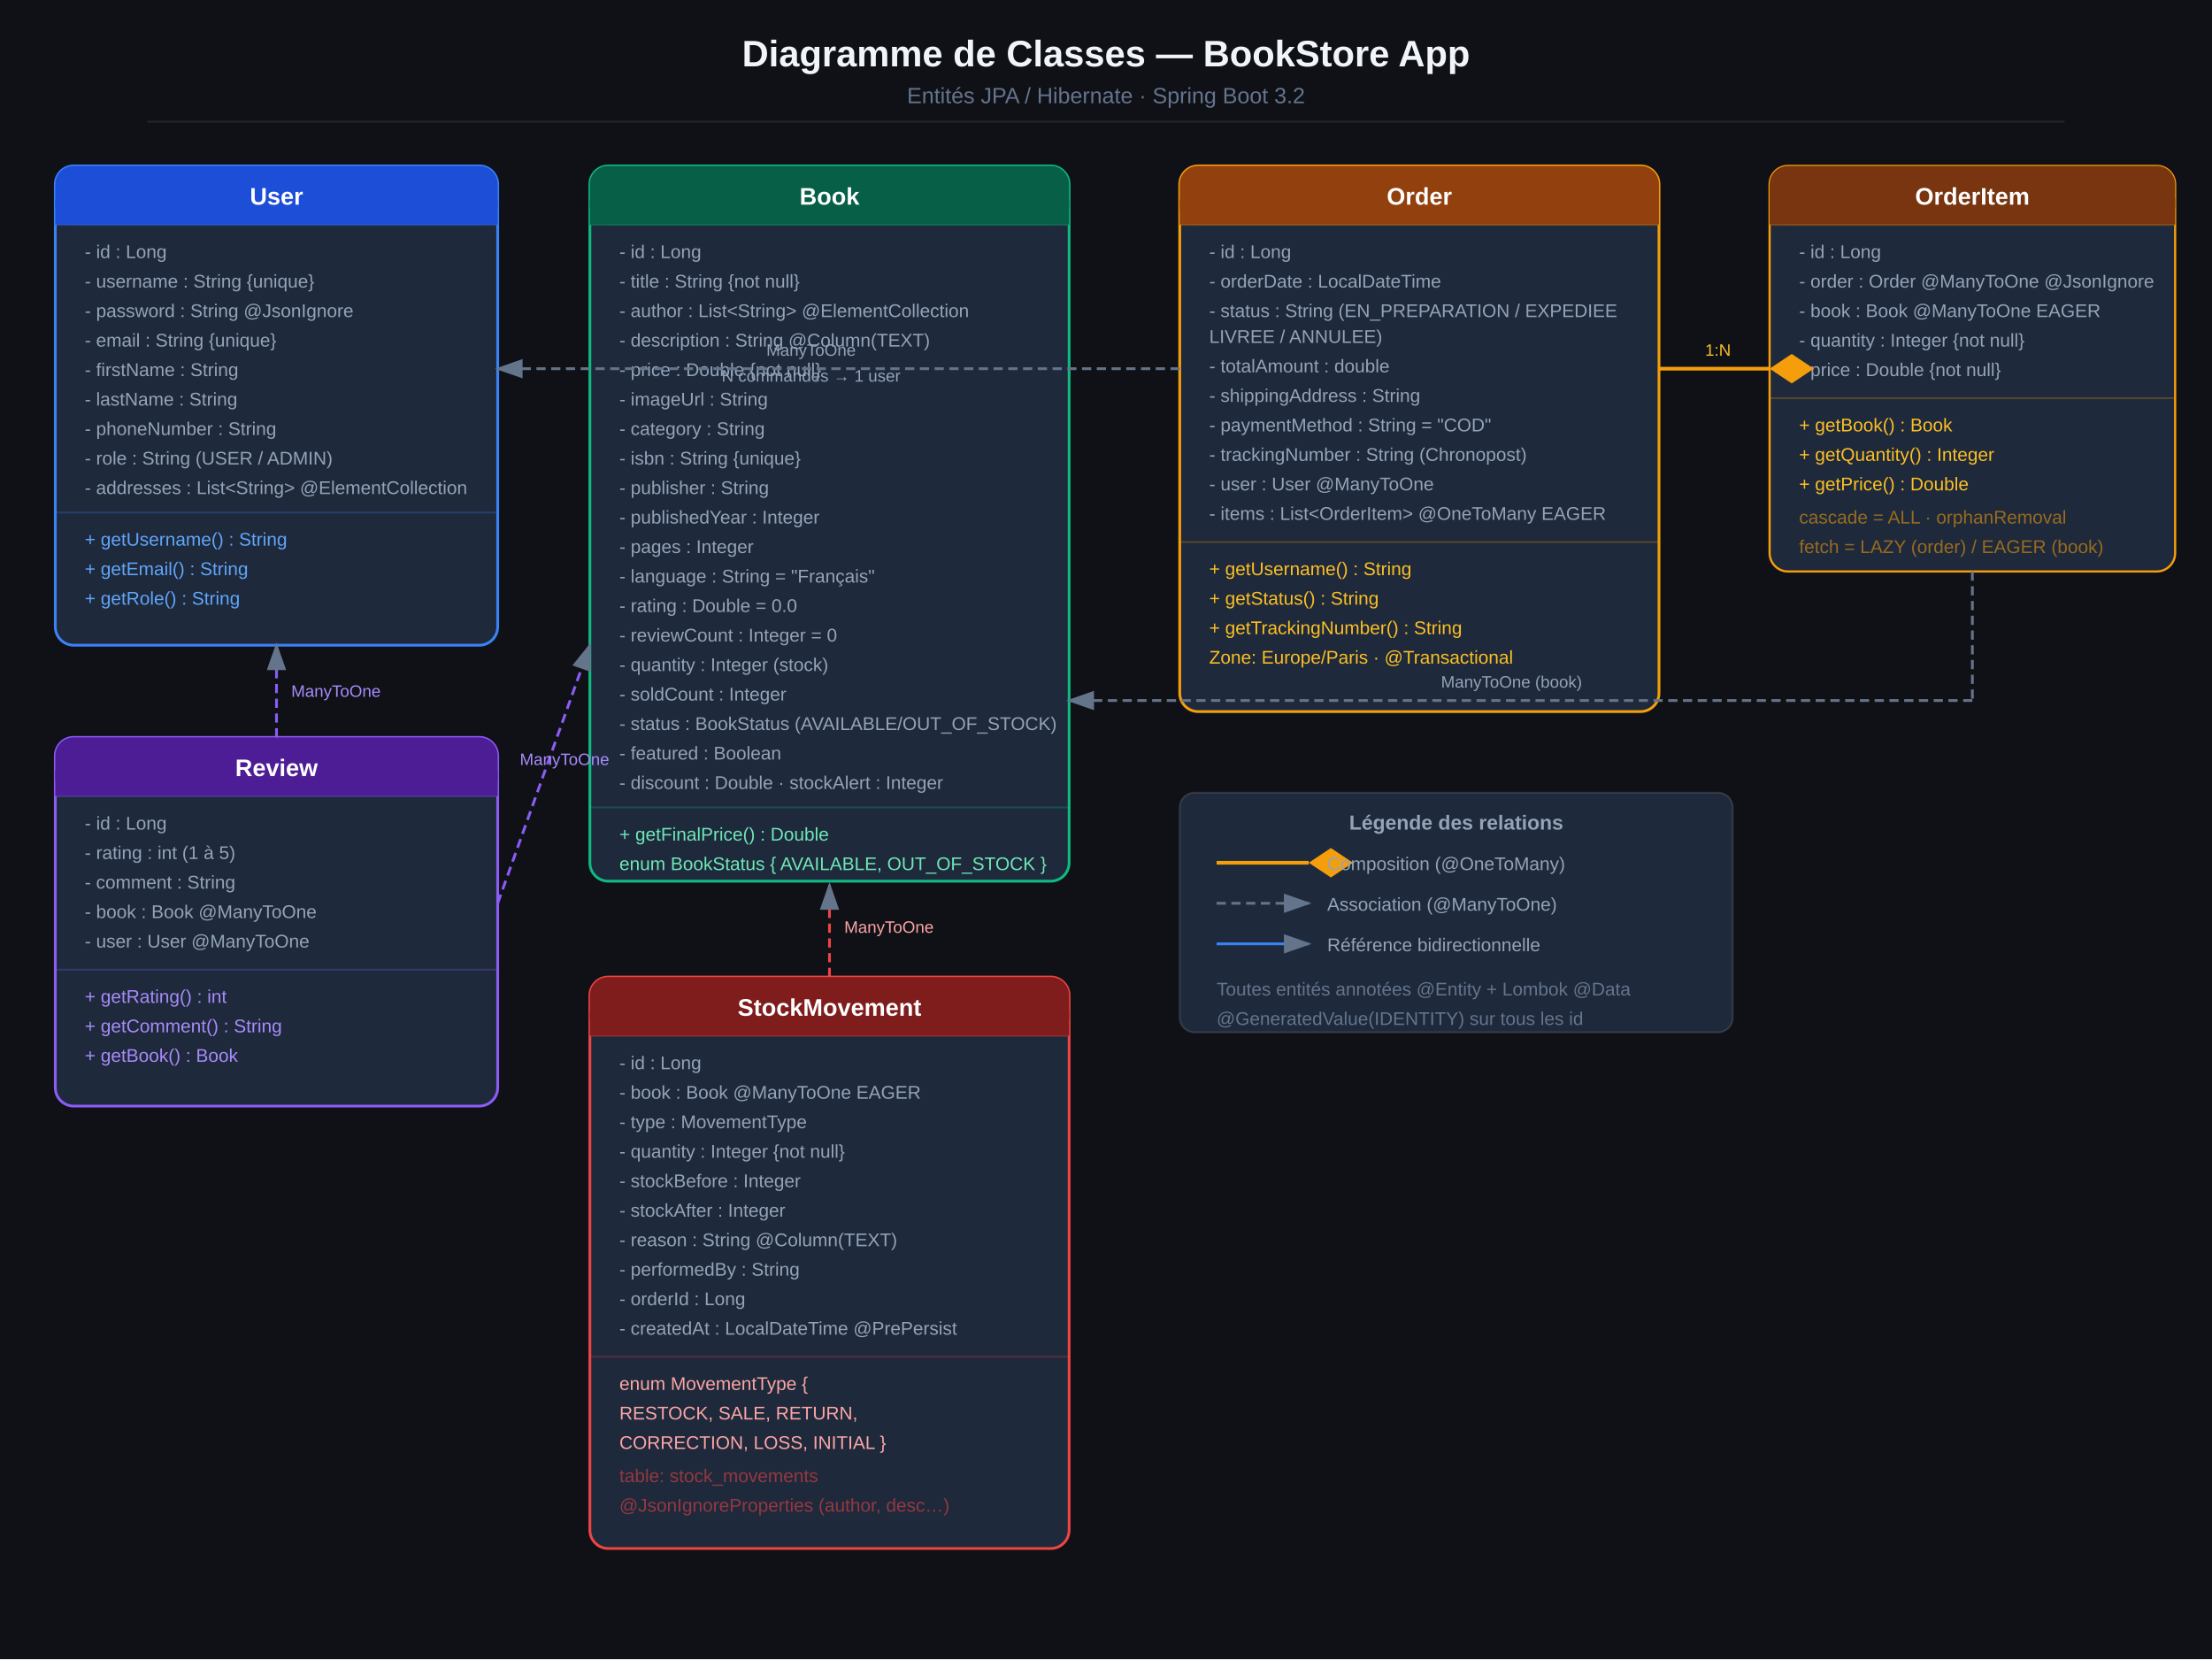
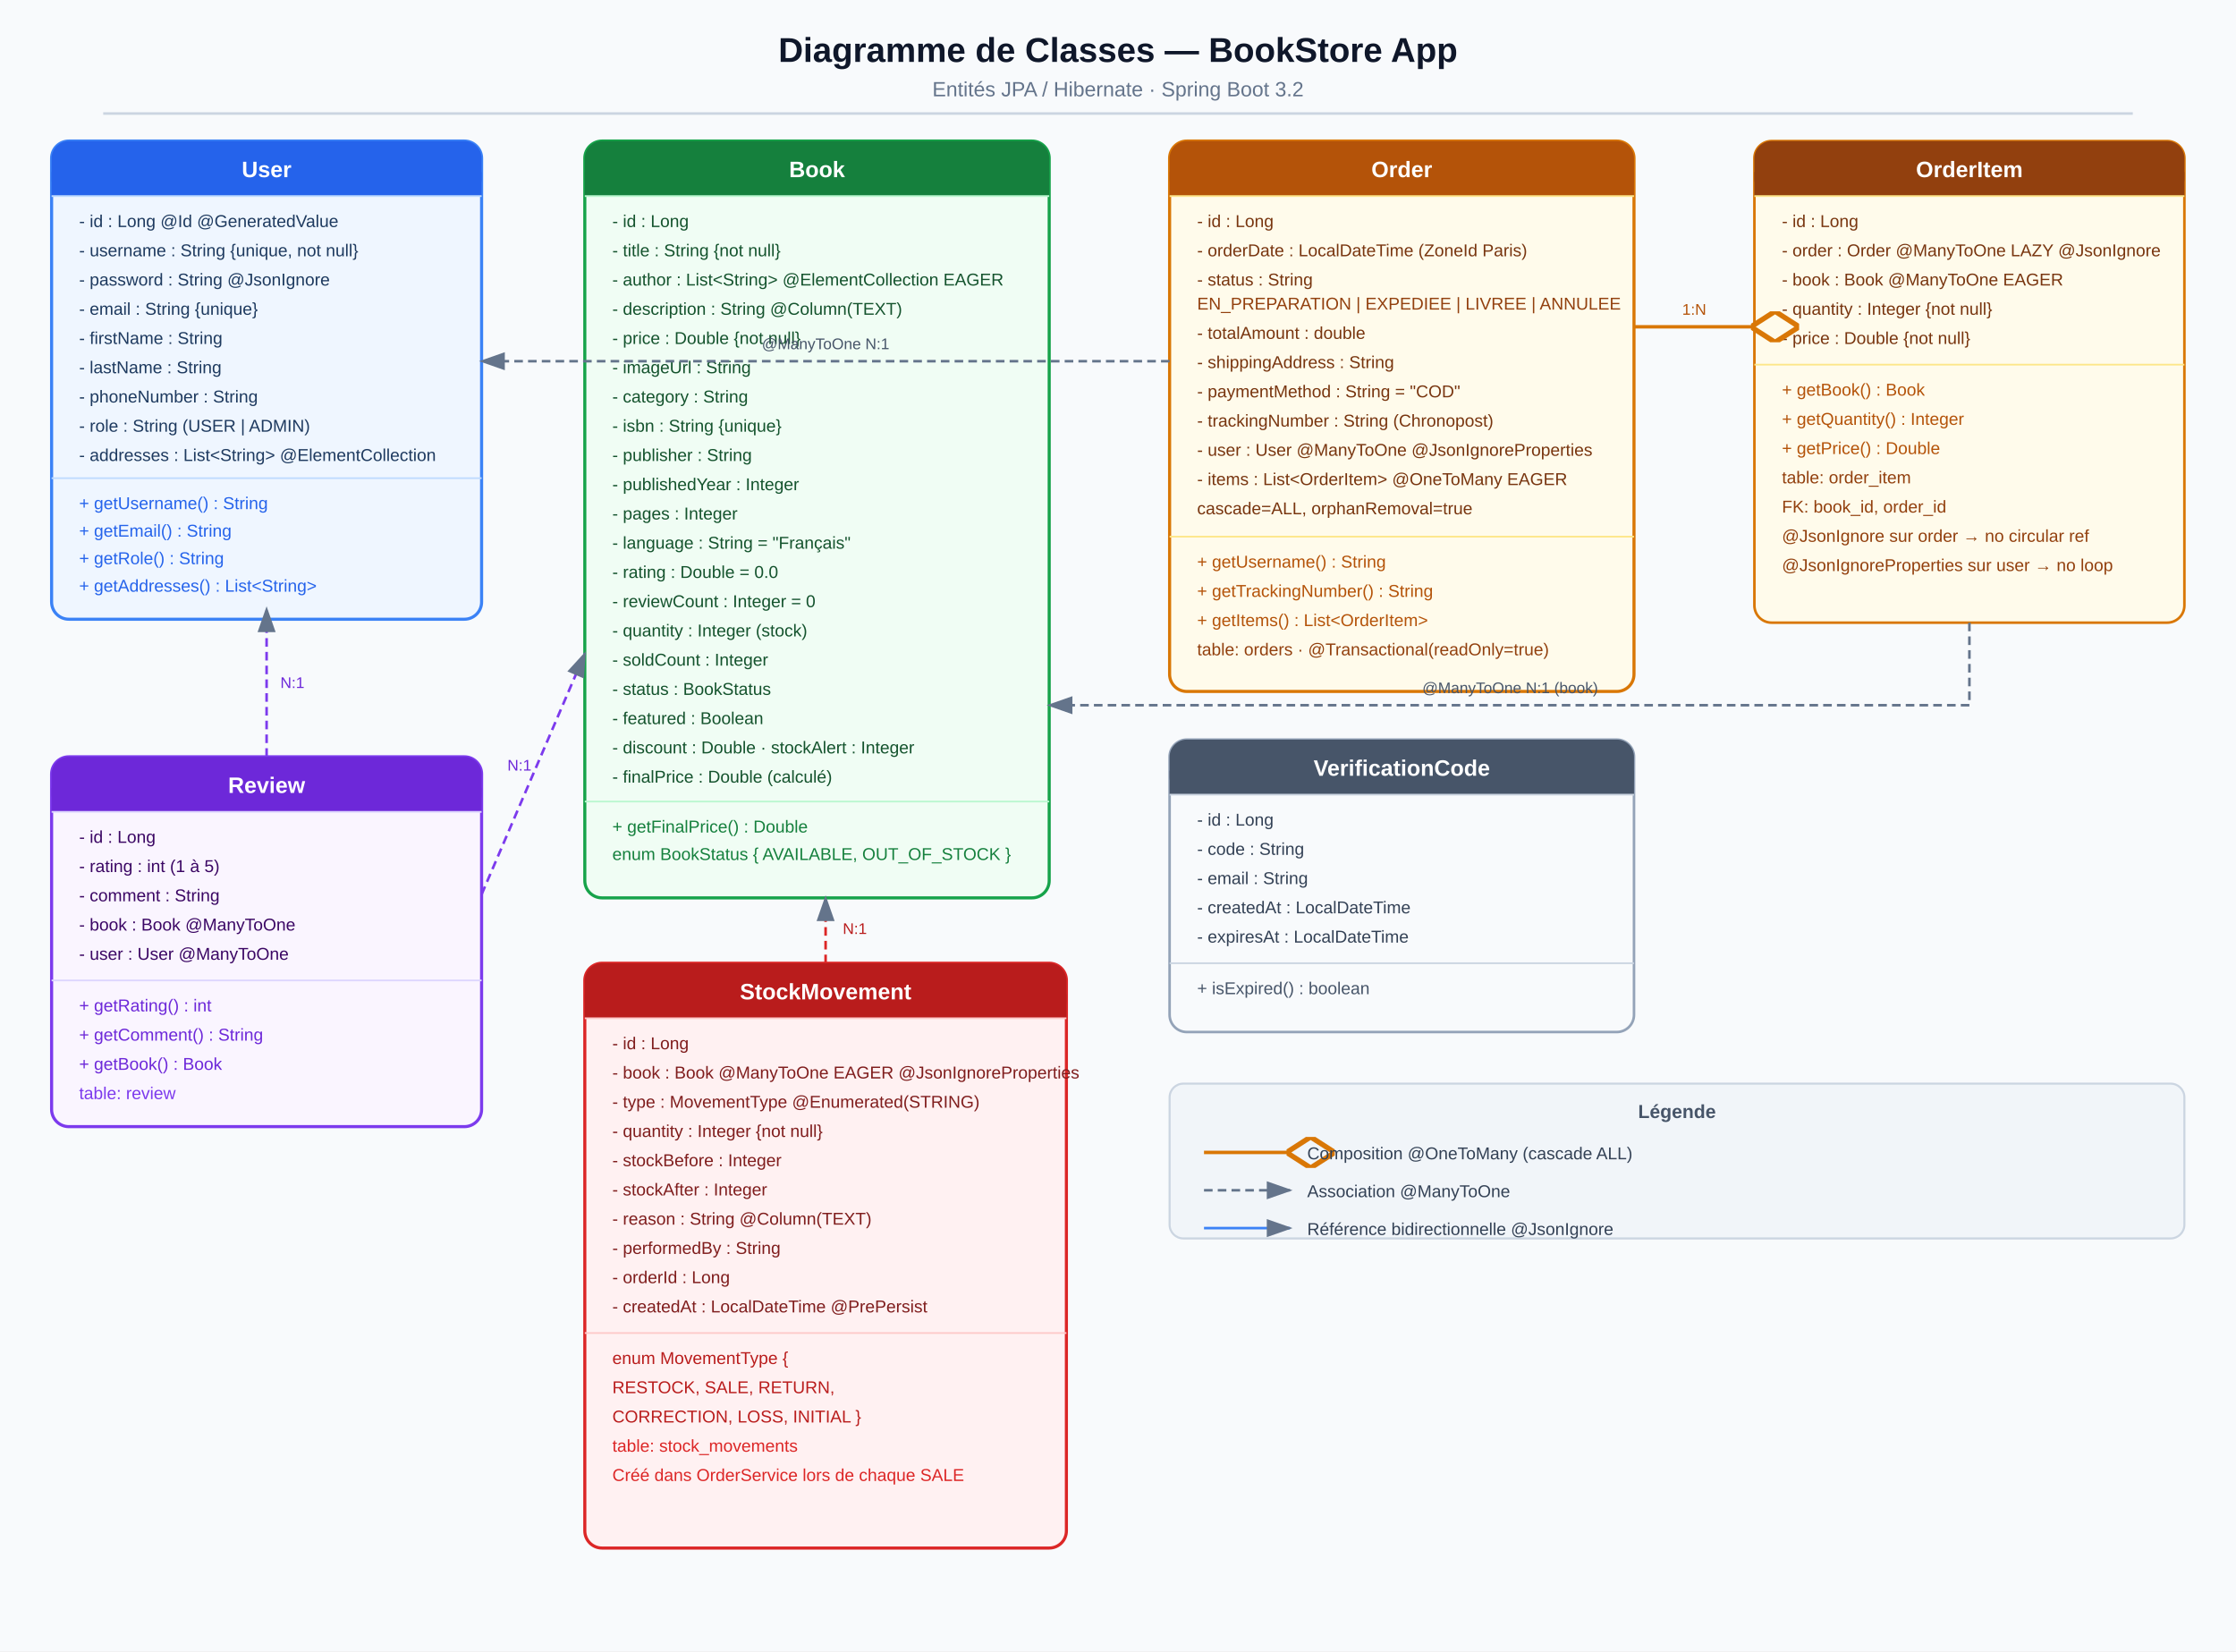
- <svg xmlns="http://www.w3.org/2000/svg" viewBox="0 0 1200 900" font-family="Segoe UI, Arial, sans-serif">
+ <svg xmlns="http://www.w3.org/2000/svg" viewBox="0 0 1300 960" font-family="Segoe UI, Arial, sans-serif">
  <defs>
    <marker id="arr" markerWidth="10" markerHeight="7" refX="9" refY="3.5" orient="auto">
      <polygon points="0 0,10 3.5,0 7" fill="#64748b" />
    </marker>
-     <marker id="diamond" markerWidth="12" markerHeight="8" refX="0" refY="4" orient="auto">
-       <polygon points="0 4,6 0,12 4,6 8" fill="#f59e0b" />
-     </marker>
-     <marker id="tri" markerWidth="10" markerHeight="7" refX="0" refY="3.5" orient="auto">
-       <polygon points="0 0,10 3.5,0 7" fill="none" stroke="#64748b" stroke-width="1" />
+     <marker id="diamond" markerWidth="14" markerHeight="9" refX="1" refY="4.5" orient="auto">
+       <polygon points="0 4.5,7 0,14 4.5,7 9" fill="none" stroke="#d97706" stroke-width="1.5" />
    </marker>
  </defs>
-   <rect width="1200" height="900" fill="#0f1117" />
-   <text x="600" y="36" text-anchor="middle" font-size="20" font-weight="bold" fill="#f1f5f9">Diagramme de Classes — BookStore App</text>
-   <text x="600" y="56" text-anchor="middle" font-size="12" fill="#64748b">Entités JPA / Hibernate · Spring Boot 3.2</text>
-   <line x1="80" y1="66" x2="1120" y2="66" stroke="#ffffff15" stroke-width="1" />
-   <rect x="30" y="90" width="240" height="260" rx="10" fill="#1e293b" stroke="#3b82f6" stroke-width="1.5" />
-   <rect x="30" y="90" width="240" height="32" rx="10" fill="#1d4ed8" />
-   <rect x="30" y="108" width="240" height="14" fill="#1d4ed8" />
-   <text x="150" y="111" text-anchor="middle" font-size="13" font-weight="bold" fill="#fff">User</text>
-   <line x1="30" y1="122" x2="270" y2="122" stroke="#3b82f640" stroke-width="1" />
-   <text x="46" y="140" font-size="10" fill="#94a3b8">- id : Long</text>
-   <text x="46" y="156" font-size="10" fill="#94a3b8">- username : String  {unique}</text>
-   <text x="46" y="172" font-size="10" fill="#94a3b8">- password : String  @JsonIgnore</text>
-   <text x="46" y="188" font-size="10" fill="#94a3b8">- email : String  {unique}</text>
-   <text x="46" y="204" font-size="10" fill="#94a3b8">- firstName : String</text>
-   <text x="46" y="220" font-size="10" fill="#94a3b8">- lastName : String</text>
-   <text x="46" y="236" font-size="10" fill="#94a3b8">- phoneNumber : String</text>
-   <text x="46" y="252" font-size="10" fill="#94a3b8">- role : String  (USER / ADMIN)</text>
-   <text x="46" y="268" font-size="10" fill="#94a3b8">- addresses : List&lt;String&gt;  @ElementCollection</text>
-   <line x1="30" y1="278" x2="270" y2="278" stroke="#3b82f640" stroke-width="1" />
-   <text x="46" y="296" font-size="10" fill="#60a5fa">+ getUsername() : String</text>
-   <text x="46" y="312" font-size="10" fill="#60a5fa">+ getEmail() : String</text>
-   <text x="46" y="328" font-size="10" fill="#60a5fa">+ getRole() : String</text>
-   <rect x="320" y="90" width="260" height="388" rx="10" fill="#1e293b" stroke="#10b981" stroke-width="1.5" />
-   <rect x="320" y="90" width="260" height="32" rx="10" fill="#065f46" />
-   <rect x="320" y="108" width="260" height="14" fill="#065f46" />
-   <text x="450" y="111" text-anchor="middle" font-size="13" font-weight="bold" fill="#fff">Book</text>
-   <line x1="320" y1="122" x2="580" y2="122" stroke="#10b98140" stroke-width="1" />
-   <text x="336" y="140" font-size="10" fill="#94a3b8">- id : Long</text>
-   <text x="336" y="156" font-size="10" fill="#94a3b8">- title : String  {not null}</text>
-   <text x="336" y="172" font-size="10" fill="#94a3b8">- author : List&lt;String&gt;  @ElementCollection</text>
-   <text x="336" y="188" font-size="10" fill="#94a3b8">- description : String  @Column(TEXT)</text>
-   <text x="336" y="204" font-size="10" fill="#94a3b8">- price : Double  {not null}</text>
-   <text x="336" y="220" font-size="10" fill="#94a3b8">- imageUrl : String</text>
-   <text x="336" y="236" font-size="10" fill="#94a3b8">- category : String</text>
-   <text x="336" y="252" font-size="10" fill="#94a3b8">- isbn : String  {unique}</text>
-   <text x="336" y="268" font-size="10" fill="#94a3b8">- publisher : String</text>
-   <text x="336" y="284" font-size="10" fill="#94a3b8">- publishedYear : Integer</text>
-   <text x="336" y="300" font-size="10" fill="#94a3b8">- pages : Integer</text>
-   <text x="336" y="316" font-size="10" fill="#94a3b8">- language : String  = "Français"</text>
-   <text x="336" y="332" font-size="10" fill="#94a3b8">- rating : Double  = 0.0</text>
-   <text x="336" y="348" font-size="10" fill="#94a3b8">- reviewCount : Integer  = 0</text>
-   <text x="336" y="364" font-size="10" fill="#94a3b8">- quantity : Integer  (stock)</text>
-   <text x="336" y="380" font-size="10" fill="#94a3b8">- soldCount : Integer</text>
-   <text x="336" y="396" font-size="10" fill="#94a3b8">- status : BookStatus  (AVAILABLE/OUT_OF_STOCK)</text>
-   <text x="336" y="412" font-size="10" fill="#94a3b8">- featured : Boolean</text>
-   <text x="336" y="428" font-size="10" fill="#94a3b8">- discount : Double  · stockAlert : Integer</text>
-   <line x1="320" y1="438" x2="580" y2="438" stroke="#10b98140" stroke-width="1" />
-   <text x="336" y="456" font-size="10" fill="#6ee7b7">+ getFinalPrice() : Double</text>
-   <text x="336" y="472" font-size="10" fill="#6ee7b7">enum BookStatus { AVAILABLE, OUT_OF_STOCK }</text>
-   <rect x="640" y="90" width="260" height="296" rx="10" fill="#1e293b" stroke="#f59e0b" stroke-width="1.5" />
-   <rect x="640" y="90" width="260" height="32" rx="10" fill="#92400e" />
-   <rect x="640" y="108" width="260" height="14" fill="#92400e" />
-   <text x="770" y="111" text-anchor="middle" font-size="13" font-weight="bold" fill="#fff">Order</text>
-   <line x1="640" y1="122" x2="900" y2="122" stroke="#f59e0b40" stroke-width="1" />
-   <text x="656" y="140" font-size="10" fill="#94a3b8">- id : Long</text>
-   <text x="656" y="156" font-size="10" fill="#94a3b8">- orderDate : LocalDateTime</text>
-   <text x="656" y="172" font-size="10" fill="#94a3b8">- status : String  (EN_PREPARATION / EXPEDIEE</text>
-   <text x="656" y="186" font-size="10" fill="#94a3b8">                   LIVREE / ANNULEE)</text>
-   <text x="656" y="202" font-size="10" fill="#94a3b8">- totalAmount : double</text>
-   <text x="656" y="218" font-size="10" fill="#94a3b8">- shippingAddress : String</text>
-   <text x="656" y="234" font-size="10" fill="#94a3b8">- paymentMethod : String  = "COD"</text>
-   <text x="656" y="250" font-size="10" fill="#94a3b8">- trackingNumber : String  (Chronopost)</text>
-   <text x="656" y="266" font-size="10" fill="#94a3b8">- user : User  @ManyToOne</text>
-   <text x="656" y="282" font-size="10" fill="#94a3b8">- items : List&lt;OrderItem&gt;  @OneToMany EAGER</text>
-   <line x1="640" y1="294" x2="900" y2="294" stroke="#f59e0b40" stroke-width="1" />
-   <text x="656" y="312" font-size="10" fill="#fbbf24">+ getUsername() : String</text>
-   <text x="656" y="328" font-size="10" fill="#fbbf24">+ getStatus() : String</text>
-   <text x="656" y="344" font-size="10" fill="#fbbf24">+ getTrackingNumber() : String</text>
-   <text x="656" y="360" font-size="10" fill="#fbbf24">Zone: Europe/Paris · @Transactional</text>
-   <rect x="960" y="90" width="220" height="220" rx="10" fill="#1e293b" stroke="#f59e0b" stroke-width="1.2" />
-   <rect x="960" y="90" width="220" height="32" rx="10" fill="#78350f" />
-   <rect x="960" y="108" width="220" height="14" fill="#78350f" />
-   <text x="1070" y="111" text-anchor="middle" font-size="13" font-weight="bold" fill="#fff">OrderItem</text>
-   <line x1="960" y1="122" x2="1180" y2="122" stroke="#f59e0b40" stroke-width="1" />
-   <text x="976" y="140" font-size="10" fill="#94a3b8">- id : Long</text>
-   <text x="976" y="156" font-size="10" fill="#94a3b8">- order : Order  @ManyToOne @JsonIgnore</text>
-   <text x="976" y="172" font-size="10" fill="#94a3b8">- book : Book  @ManyToOne EAGER</text>
-   <text x="976" y="188" font-size="10" fill="#94a3b8">- quantity : Integer  {not null}</text>
-   <text x="976" y="204" font-size="10" fill="#94a3b8">- price : Double  {not null}</text>
-   <line x1="960" y1="216" x2="1180" y2="216" stroke="#f59e0b40" stroke-width="1" />
-   <text x="976" y="234" font-size="10" fill="#fbbf24">+ getBook() : Book</text>
-   <text x="976" y="250" font-size="10" fill="#fbbf24">+ getQuantity() : Integer</text>
-   <text x="976" y="266" font-size="10" fill="#fbbf24">+ getPrice() : Double</text>
-   <text x="976" y="284" font-size="10" fill="#f59e0b90">cascade = ALL · orphanRemoval</text>
-   <text x="976" y="300" font-size="10" fill="#f59e0b90">fetch = LAZY (order) / EAGER (book)</text>
-   <rect x="30" y="400" width="240" height="200" rx="10" fill="#1e293b" stroke="#8b5cf6" stroke-width="1.5" />
-   <rect x="30" y="400" width="240" height="32" rx="10" fill="#4c1d95" />
-   <rect x="30" y="418" width="240" height="14" fill="#4c1d95" />
-   <text x="150" y="421" text-anchor="middle" font-size="13" font-weight="bold" fill="#fff">Review</text>
-   <line x1="30" y1="432" x2="270" y2="432" stroke="#8b5cf640" stroke-width="1" />
-   <text x="46" y="450" font-size="10" fill="#94a3b8">- id : Long</text>
-   <text x="46" y="466" font-size="10" fill="#94a3b8">- rating : int  (1 à 5)</text>
-   <text x="46" y="482" font-size="10" fill="#94a3b8">- comment : String</text>
-   <text x="46" y="498" font-size="10" fill="#94a3b8">- book : Book  @ManyToOne</text>
-   <text x="46" y="514" font-size="10" fill="#94a3b8">- user : User  @ManyToOne</text>
-   <line x1="30" y1="526" x2="270" y2="526" stroke="#8b5cf640" stroke-width="1" />
-   <text x="46" y="544" font-size="10" fill="#a78bfa">+ getRating() : int</text>
-   <text x="46" y="560" font-size="10" fill="#a78bfa">+ getComment() : String</text>
-   <text x="46" y="576" font-size="10" fill="#a78bfa">+ getBook() : Book</text>
-   <rect x="320" y="530" width="260" height="310" rx="10" fill="#1e293b" stroke="#ef4444" stroke-width="1.5" />
-   <rect x="320" y="530" width="260" height="32" rx="10" fill="#7f1d1d" />
-   <rect x="320" y="548" width="260" height="14" fill="#7f1d1d" />
-   <text x="450" y="551" text-anchor="middle" font-size="13" font-weight="bold" fill="#fff">StockMovement</text>
-   <line x1="320" y1="562" x2="580" y2="562" stroke="#ef444440" stroke-width="1" />
-   <text x="336" y="580" font-size="10" fill="#94a3b8">- id : Long</text>
-   <text x="336" y="596" font-size="10" fill="#94a3b8">- book : Book  @ManyToOne EAGER</text>
-   <text x="336" y="612" font-size="10" fill="#94a3b8">- type : MovementType</text>
-   <text x="336" y="628" font-size="10" fill="#94a3b8">- quantity : Integer  {not null}</text>
-   <text x="336" y="644" font-size="10" fill="#94a3b8">- stockBefore : Integer</text>
-   <text x="336" y="660" font-size="10" fill="#94a3b8">- stockAfter : Integer</text>
-   <text x="336" y="676" font-size="10" fill="#94a3b8">- reason : String  @Column(TEXT)</text>
-   <text x="336" y="692" font-size="10" fill="#94a3b8">- performedBy : String</text>
-   <text x="336" y="708" font-size="10" fill="#94a3b8">- orderId : Long</text>
-   <text x="336" y="724" font-size="10" fill="#94a3b8">- createdAt : LocalDateTime  @PrePersist</text>
-   <line x1="320" y1="736" x2="580" y2="736" stroke="#ef444440" stroke-width="1" />
-   <text x="336" y="754" font-size="10" fill="#fca5a5">enum MovementType {</text>
-   <text x="336" y="770" font-size="10" fill="#fca5a5">  RESTOCK, SALE, RETURN,</text>
-   <text x="336" y="786" font-size="10" fill="#fca5a5">  CORRECTION, LOSS, INITIAL }</text>
-   <text x="336" y="804" font-size="10" fill="#ef444490">table: stock_movements</text>
-   <text x="336" y="820" font-size="10" fill="#ef444490">@JsonIgnoreProperties (author, desc…)</text>
-   <rect x="640" y="430" width="300" height="130" rx="8" fill="#1e293b" stroke="#ffffff20" stroke-width="1" />
-   <text x="790" y="450" text-anchor="middle" font-size="11" font-weight="bold" fill="#94a3b8">Légende des relations</text>
-   <line x1="660" y1="468" x2="710" y2="468" stroke="#f59e0b" stroke-width="2" marker-end="url(#diamond)" />
-   <text x="720" y="472" font-size="10" fill="#94a3b8">Composition (@OneToMany)</text>
-   <line x1="660" y1="490" x2="710" y2="490" stroke="#64748b" stroke-width="1.5" stroke-dasharray="5,3" marker-end="url(#arr)" />
-   <text x="720" y="494" font-size="10" fill="#94a3b8">Association (@ManyToOne)</text>
-   <line x1="660" y1="512" x2="710" y2="512" stroke="#3b82f6" stroke-width="1.5" marker-end="url(#arr)" />
-   <text x="720" y="516" font-size="10" fill="#94a3b8">Référence bidirectionnelle</text>
-   <text x="660" y="540" font-size="10" fill="#64748b">Toutes entités annotées @Entity + Lombok @Data</text>
-   <text x="660" y="556" font-size="10" fill="#64748b">@GeneratedValue(IDENTITY) sur tous les id</text>
-   <line x1="640" y1="200" x2="270" y2="200" stroke="#64748b" stroke-width="1.5" stroke-dasharray="5,3" marker-end="url(#arr)" />
-   <text x="440" y="193" text-anchor="middle" font-size="9" fill="#94a3b8">ManyToOne</text>
-   <text x="440" y="207" text-anchor="middle" font-size="9" fill="#94a3b8">N commandes → 1 user</text>
-   <line x1="900" y1="200" x2="960" y2="200" stroke="#f59e0b" stroke-width="2" marker-end="url(#diamond)" />
-   <text x="932" y="193" text-anchor="middle" font-size="9" fill="#fbbf24">1:N</text>
-   <line x1="1070" y1="310" x2="1070" y2="380" stroke="#64748b" stroke-width="1.5" stroke-dasharray="5,3" />
-   <line x1="1070" y1="380" x2="580" y2="380" stroke="#64748b" stroke-width="1.5" stroke-dasharray="5,3" marker-end="url(#arr)" />
-   <text x="820" y="373" text-anchor="middle" font-size="9" fill="#94a3b8">ManyToOne (book)</text>
-   <line x1="270" y1="490" x2="320" y2="350" stroke="#8b5cf6" stroke-width="1.5" stroke-dasharray="5,3" marker-end="url(#arr)" />
-   <text x="282" y="415" font-size="9" fill="#a78bfa">ManyToOne</text>
-   <line x1="150" y1="400" x2="150" y2="350" stroke="#8b5cf6" stroke-width="1.5" stroke-dasharray="5,3" marker-end="url(#arr)" />
-   <text x="158" y="378" font-size="9" fill="#a78bfa">ManyToOne</text>
-   <line x1="450" y1="530" x2="450" y2="480" stroke="#ef4444" stroke-width="1.5" stroke-dasharray="5,3" marker-end="url(#arr)" />
-   <text x="458" y="506" font-size="9" fill="#fca5a5">ManyToOne</text>
+   <rect width="1300" height="960" fill="#f8fafc" />
+   <text x="650" y="36" text-anchor="middle" font-size="20" font-weight="bold" fill="#0f172a">Diagramme de Classes — BookStore App</text>
+   <text x="650" y="56" text-anchor="middle" font-size="12" fill="#64748b">Entités JPA / Hibernate · Spring Boot 3.2</text>
+   <line x1="60" y1="66" x2="1240" y2="66" stroke="#cbd5e1" stroke-width="1.5" />
+   <rect x="30" y="82" width="250" height="278" rx="10" fill="#eff6ff" stroke="#3b82f6" stroke-width="1.8" />
+   <rect x="30" y="82" width="250" height="32" rx="10" fill="#2563eb" />
+   <rect x="30" y="100" width="250" height="14" fill="#2563eb" />
+   <text x="155" y="103" text-anchor="middle" font-size="13" font-weight="bold" fill="#fff">User</text>
+   <line x1="30" y1="114" x2="280" y2="114" stroke="#bfdbfe" stroke-width="1" />
+   <text x="46" y="132" font-size="10" fill="#1e3a5f">- id : Long  @Id @GeneratedValue</text>
+   <text x="46" y="149" font-size="10" fill="#1e3a5f">- username : String  {unique, not null}</text>
+   <text x="46" y="166" font-size="10" fill="#1e3a5f">- password : String  @JsonIgnore</text>
+   <text x="46" y="183" font-size="10" fill="#1e3a5f">- email : String  {unique}</text>
+   <text x="46" y="200" font-size="10" fill="#1e3a5f">- firstName : String</text>
+   <text x="46" y="217" font-size="10" fill="#1e3a5f">- lastName : String</text>
+   <text x="46" y="234" font-size="10" fill="#1e3a5f">- phoneNumber : String</text>
+   <text x="46" y="251" font-size="10" fill="#1e3a5f">- role : String  (USER | ADMIN)</text>
+   <text x="46" y="268" font-size="10" fill="#1e3a5f">- addresses : List&lt;String&gt;  @ElementCollection</text>
+   <line x1="30" y1="278" x2="280" y2="278" stroke="#bfdbfe" stroke-width="1" />
+   <text x="46" y="296" font-size="10" fill="#2563eb">+ getUsername() : String</text>
+   <text x="46" y="312" font-size="10" fill="#2563eb">+ getEmail() : String</text>
+   <text x="46" y="328" font-size="10" fill="#2563eb">+ getRole() : String</text>
+   <text x="46" y="344" font-size="10" fill="#2563eb">+ getAddresses() : List&lt;String&gt;</text>
+   <rect x="340" y="82" width="270" height="440" rx="10" fill="#f0fdf4" stroke="#16a34a" stroke-width="1.8" />
+   <rect x="340" y="82" width="270" height="32" rx="10" fill="#15803d" />
+   <rect x="340" y="100" width="270" height="14" fill="#15803d" />
+   <text x="475" y="103" text-anchor="middle" font-size="13" font-weight="bold" fill="#fff">Book</text>
+   <line x1="340" y1="114" x2="610" y2="114" stroke="#bbf7d0" stroke-width="1" />
+   <text x="356" y="132" font-size="10" fill="#14532d">- id : Long</text>
+   <text x="356" y="149" font-size="10" fill="#14532d">- title : String  {not null}</text>
+   <text x="356" y="166" font-size="10" fill="#14532d">- author : List&lt;String&gt;  @ElementCollection EAGER</text>
+   <text x="356" y="183" font-size="10" fill="#14532d">- description : String  @Column(TEXT)</text>
+   <text x="356" y="200" font-size="10" fill="#14532d">- price : Double  {not null}</text>
+   <text x="356" y="217" font-size="10" fill="#14532d">- imageUrl : String</text>
+   <text x="356" y="234" font-size="10" fill="#14532d">- category : String</text>
+   <text x="356" y="251" font-size="10" fill="#14532d">- isbn : String  {unique}</text>
+   <text x="356" y="268" font-size="10" fill="#14532d">- publisher : String</text>
+   <text x="356" y="285" font-size="10" fill="#14532d">- publishedYear : Integer</text>
+   <text x="356" y="302" font-size="10" fill="#14532d">- pages : Integer</text>
+   <text x="356" y="319" font-size="10" fill="#14532d">- language : String = "Français"</text>
+   <text x="356" y="336" font-size="10" fill="#14532d">- rating : Double = 0.0</text>
+   <text x="356" y="353" font-size="10" fill="#14532d">- reviewCount : Integer = 0</text>
+   <text x="356" y="370" font-size="10" fill="#14532d">- quantity : Integer  (stock)</text>
+   <text x="356" y="387" font-size="10" fill="#14532d">- soldCount : Integer</text>
+   <text x="356" y="404" font-size="10" fill="#14532d">- status : BookStatus</text>
+   <text x="356" y="421" font-size="10" fill="#14532d">- featured : Boolean</text>
+   <text x="356" y="438" font-size="10" fill="#14532d">- discount : Double · stockAlert : Integer</text>
+   <text x="356" y="455" font-size="10" fill="#14532d">- finalPrice : Double  (calculé)</text>
+   <line x1="340" y1="466" x2="610" y2="466" stroke="#bbf7d0" stroke-width="1" />
+   <text x="356" y="484" font-size="10" fill="#15803d">+ getFinalPrice() : Double</text>
+   <text x="356" y="500" font-size="10" fill="#15803d">enum BookStatus { AVAILABLE, OUT_OF_STOCK }</text>
+   <rect x="680" y="82" width="270" height="320" rx="10" fill="#fffbeb" stroke="#d97706" stroke-width="1.8" />
+   <rect x="680" y="82" width="270" height="32" rx="10" fill="#b45309" />
+   <rect x="680" y="100" width="270" height="14" fill="#b45309" />
+   <text x="815" y="103" text-anchor="middle" font-size="13" font-weight="bold" fill="#fff">Order</text>
+   <line x1="680" y1="114" x2="950" y2="114" stroke="#fde68a" stroke-width="1" />
+   <text x="696" y="132" font-size="10" fill="#78350f">- id : Long</text>
+   <text x="696" y="149" font-size="10" fill="#78350f">- orderDate : LocalDateTime  (ZoneId Paris)</text>
+   <text x="696" y="166" font-size="10" fill="#78350f">- status : String</text>
+   <text x="696" y="180" font-size="10" fill="#92400e">  EN_PREPARATION | EXPEDIEE | LIVREE | ANNULEE</text>
+   <text x="696" y="197" font-size="10" fill="#78350f">- totalAmount : double</text>
+   <text x="696" y="214" font-size="10" fill="#78350f">- shippingAddress : String</text>
+   <text x="696" y="231" font-size="10" fill="#78350f">- paymentMethod : String = "COD"</text>
+   <text x="696" y="248" font-size="10" fill="#78350f">- trackingNumber : String  (Chronopost)</text>
+   <text x="696" y="265" font-size="10" fill="#78350f">- user : User  @ManyToOne @JsonIgnoreProperties</text>
+   <text x="696" y="282" font-size="10" fill="#78350f">- items : List&lt;OrderItem&gt;  @OneToMany EAGER</text>
+   <text x="696" y="299" font-size="10" fill="#78350f">  cascade=ALL, orphanRemoval=true</text>
+   <line x1="680" y1="312" x2="950" y2="312" stroke="#fde68a" stroke-width="1" />
+   <text x="696" y="330" font-size="10" fill="#b45309">+ getUsername() : String</text>
+   <text x="696" y="347" font-size="10" fill="#b45309">+ getTrackingNumber() : String</text>
+   <text x="696" y="364" font-size="10" fill="#b45309">+ getItems() : List&lt;OrderItem&gt;</text>
+   <text x="696" y="381" font-size="10" fill="#92400e">table: orders · @Transactional(readOnly=true)</text>
+   <rect x="1020" y="82" width="250" height="280" rx="10" fill="#fffbeb" stroke="#d97706" stroke-width="1.5" />
+   <rect x="1020" y="82" width="250" height="32" rx="10" fill="#92400e" />
+   <rect x="1020" y="100" width="250" height="14" fill="#92400e" />
+   <text x="1145" y="103" text-anchor="middle" font-size="13" font-weight="bold" fill="#fff">OrderItem</text>
+   <line x1="1020" y1="114" x2="1270" y2="114" stroke="#fde68a" stroke-width="1" />
+   <text x="1036" y="132" font-size="10" fill="#78350f">- id : Long</text>
+   <text x="1036" y="149" font-size="10" fill="#78350f">- order : Order  @ManyToOne LAZY @JsonIgnore</text>
+   <text x="1036" y="166" font-size="10" fill="#78350f">- book : Book  @ManyToOne EAGER</text>
+   <text x="1036" y="183" font-size="10" fill="#78350f">- quantity : Integer  {not null}</text>
+   <text x="1036" y="200" font-size="10" fill="#78350f">- price : Double  {not null}</text>
+   <line x1="1020" y1="212" x2="1270" y2="212" stroke="#fde68a" stroke-width="1" />
+   <text x="1036" y="230" font-size="10" fill="#b45309">+ getBook() : Book</text>
+   <text x="1036" y="247" font-size="10" fill="#b45309">+ getQuantity() : Integer</text>
+   <text x="1036" y="264" font-size="10" fill="#b45309">+ getPrice() : Double</text>
+   <text x="1036" y="281" font-size="10" fill="#92400e">table: order_item</text>
+   <text x="1036" y="298" font-size="10" fill="#92400e">FK: book_id, order_id</text>
+   <text x="1036" y="315" font-size="10" fill="#92400e">@JsonIgnore sur order → no circular ref</text>
+   <text x="1036" y="332" font-size="10" fill="#92400e">@JsonIgnoreProperties sur user → no loop</text>
+   <rect x="30" y="440" width="250" height="215" rx="10" fill="#faf5ff" stroke="#7c3aed" stroke-width="1.8" />
+   <rect x="30" y="440" width="250" height="32" rx="10" fill="#6d28d9" />
+   <rect x="30" y="458" width="250" height="14" fill="#6d28d9" />
+   <text x="155" y="461" text-anchor="middle" font-size="13" font-weight="bold" fill="#fff">Review</text>
+   <line x1="30" y1="472" x2="280" y2="472" stroke="#ddd6fe" stroke-width="1" />
+   <text x="46" y="490" font-size="10" fill="#3b0764">- id : Long</text>
+   <text x="46" y="507" font-size="10" fill="#3b0764">- rating : int  (1 à 5)</text>
+   <text x="46" y="524" font-size="10" fill="#3b0764">- comment : String</text>
+   <text x="46" y="541" font-size="10" fill="#3b0764">- book : Book  @ManyToOne</text>
+   <text x="46" y="558" font-size="10" fill="#3b0764">- user : User  @ManyToOne</text>
+   <line x1="30" y1="570" x2="280" y2="570" stroke="#ddd6fe" stroke-width="1" />
+   <text x="46" y="588" font-size="10" fill="#6d28d9">+ getRating() : int</text>
+   <text x="46" y="605" font-size="10" fill="#6d28d9">+ getComment() : String</text>
+   <text x="46" y="622" font-size="10" fill="#6d28d9">+ getBook() : Book</text>
+   <text x="46" y="639" font-size="10" fill="#7c3aed">table: review</text>
+   <rect x="340" y="560" width="280" height="340" rx="10" fill="#fff1f2" stroke="#dc2626" stroke-width="1.8" />
+   <rect x="340" y="560" width="280" height="32" rx="10" fill="#b91c1c" />
+   <rect x="340" y="578" width="280" height="14" fill="#b91c1c" />
+   <text x="480" y="581" text-anchor="middle" font-size="13" font-weight="bold" fill="#fff">StockMovement</text>
+   <line x1="340" y1="592" x2="620" y2="592" stroke="#fecaca" stroke-width="1" />
+   <text x="356" y="610" font-size="10" fill="#7f1d1d">- id : Long</text>
+   <text x="356" y="627" font-size="10" fill="#7f1d1d">- book : Book  @ManyToOne EAGER @JsonIgnoreProperties</text>
+   <text x="356" y="644" font-size="10" fill="#7f1d1d">- type : MovementType  @Enumerated(STRING)</text>
+   <text x="356" y="661" font-size="10" fill="#7f1d1d">- quantity : Integer  {not null}</text>
+   <text x="356" y="678" font-size="10" fill="#7f1d1d">- stockBefore : Integer</text>
+   <text x="356" y="695" font-size="10" fill="#7f1d1d">- stockAfter : Integer</text>
+   <text x="356" y="712" font-size="10" fill="#7f1d1d">- reason : String  @Column(TEXT)</text>
+   <text x="356" y="729" font-size="10" fill="#7f1d1d">- performedBy : String</text>
+   <text x="356" y="746" font-size="10" fill="#7f1d1d">- orderId : Long</text>
+   <text x="356" y="763" font-size="10" fill="#7f1d1d">- createdAt : LocalDateTime  @PrePersist</text>
+   <line x1="340" y1="775" x2="620" y2="775" stroke="#fecaca" stroke-width="1" />
+   <text x="356" y="793" font-size="10" fill="#b91c1c">enum MovementType {</text>
+   <text x="356" y="810" font-size="10" fill="#b91c1c">  RESTOCK, SALE, RETURN,</text>
+   <text x="356" y="827" font-size="10" fill="#b91c1c">  CORRECTION, LOSS, INITIAL }</text>
+   <text x="356" y="844" font-size="10" fill="#dc2626">table: stock_movements</text>
+   <text x="356" y="861" font-size="10" fill="#dc2626">Créé dans OrderService lors de chaque SALE</text>
+   <rect x="680" y="430" width="270" height="170" rx="10" fill="#f8fafc" stroke="#94a3b8" stroke-width="1.5" />
+   <rect x="680" y="430" width="270" height="32" rx="10" fill="#475569" />
+   <rect x="680" y="448" width="270" height="14" fill="#475569" />
+   <text x="815" y="451" text-anchor="middle" font-size="13" font-weight="bold" fill="#fff">VerificationCode</text>
+   <line x1="680" y1="462" x2="950" y2="462" stroke="#cbd5e1" stroke-width="1" />
+   <text x="696" y="480" font-size="10" fill="#334155">- id : Long</text>
+   <text x="696" y="497" font-size="10" fill="#334155">- code : String</text>
+   <text x="696" y="514" font-size="10" fill="#334155">- email : String</text>
+   <text x="696" y="531" font-size="10" fill="#334155">- createdAt : LocalDateTime</text>
+   <text x="696" y="548" font-size="10" fill="#334155">- expiresAt : LocalDateTime</text>
+   <line x1="680" y1="560" x2="950" y2="560" stroke="#cbd5e1" stroke-width="1" />
+   <text x="696" y="578" font-size="10" fill="#475569">+ isExpired() : boolean</text>
+   <rect x="680" y="630" width="590" height="90" rx="8" fill="#f1f5f9" stroke="#cbd5e1" stroke-width="1.2" />
+   <text x="975" y="650" text-anchor="middle" font-size="11" font-weight="bold" fill="#475569">Légende</text>
+   <line x1="700" y1="670" x2="750" y2="670" stroke="#d97706" stroke-width="2" marker-end="url(#diamond)" />
+   <text x="760" y="674" font-size="10" fill="#334155">Composition @OneToMany (cascade ALL)</text>
+   <line x1="700" y1="692" x2="750" y2="692" stroke="#64748b" stroke-width="1.5" stroke-dasharray="5,3" marker-end="url(#arr)" />
+   <text x="760" y="696" font-size="10" fill="#334155">Association @ManyToOne</text>
+   <line x1="700" y1="714" x2="750" y2="714" stroke="#3b82f6" stroke-width="1.5" marker-end="url(#arr)" />
+   <text x="760" y="718" font-size="10" fill="#334155">Référence bidirectionnelle @JsonIgnore</text>
+   <line x1="680" y1="210" x2="280" y2="210" stroke="#64748b" stroke-width="1.5" stroke-dasharray="5,3" marker-end="url(#arr)" />
+   <text x="480" y="203" text-anchor="middle" font-size="9" fill="#475569">@ManyToOne  N:1</text>
+   <line x1="950" y1="190" x2="1020" y2="190" stroke="#d97706" stroke-width="2" marker-end="url(#diamond)" />
+   <text x="985" y="183" text-anchor="middle" font-size="9" fill="#b45309">1:N</text>
+   <line x1="1145" y1="362" x2="1145" y2="410" stroke="#64748b" stroke-width="1.5" stroke-dasharray="5,3" />
+   <line x1="1145" y1="410" x2="610" y2="410" stroke="#64748b" stroke-width="1.5" stroke-dasharray="5,3" marker-end="url(#arr)" />
+   <text x="878" y="403" text-anchor="middle" font-size="9" fill="#475569">@ManyToOne  N:1  (book)</text>
+   <line x1="280" y1="520" x2="340" y2="380" stroke="#7c3aed" stroke-width="1.5" stroke-dasharray="5,3" marker-end="url(#arr)" />
+   <text x="295" y="448" font-size="9" fill="#6d28d9">N:1</text>
+   <line x1="155" y1="440" x2="155" y2="354" stroke="#7c3aed" stroke-width="1.5" stroke-dasharray="5,3" marker-end="url(#arr)" />
+   <text x="163" y="400" font-size="9" fill="#6d28d9">N:1</text>
+   <line x1="480" y1="560" x2="480" y2="522" stroke="#dc2626" stroke-width="1.5" stroke-dasharray="5,3" marker-end="url(#arr)" />
+   <text x="490" y="543" font-size="9" fill="#b91c1c">N:1</text>
</svg>
